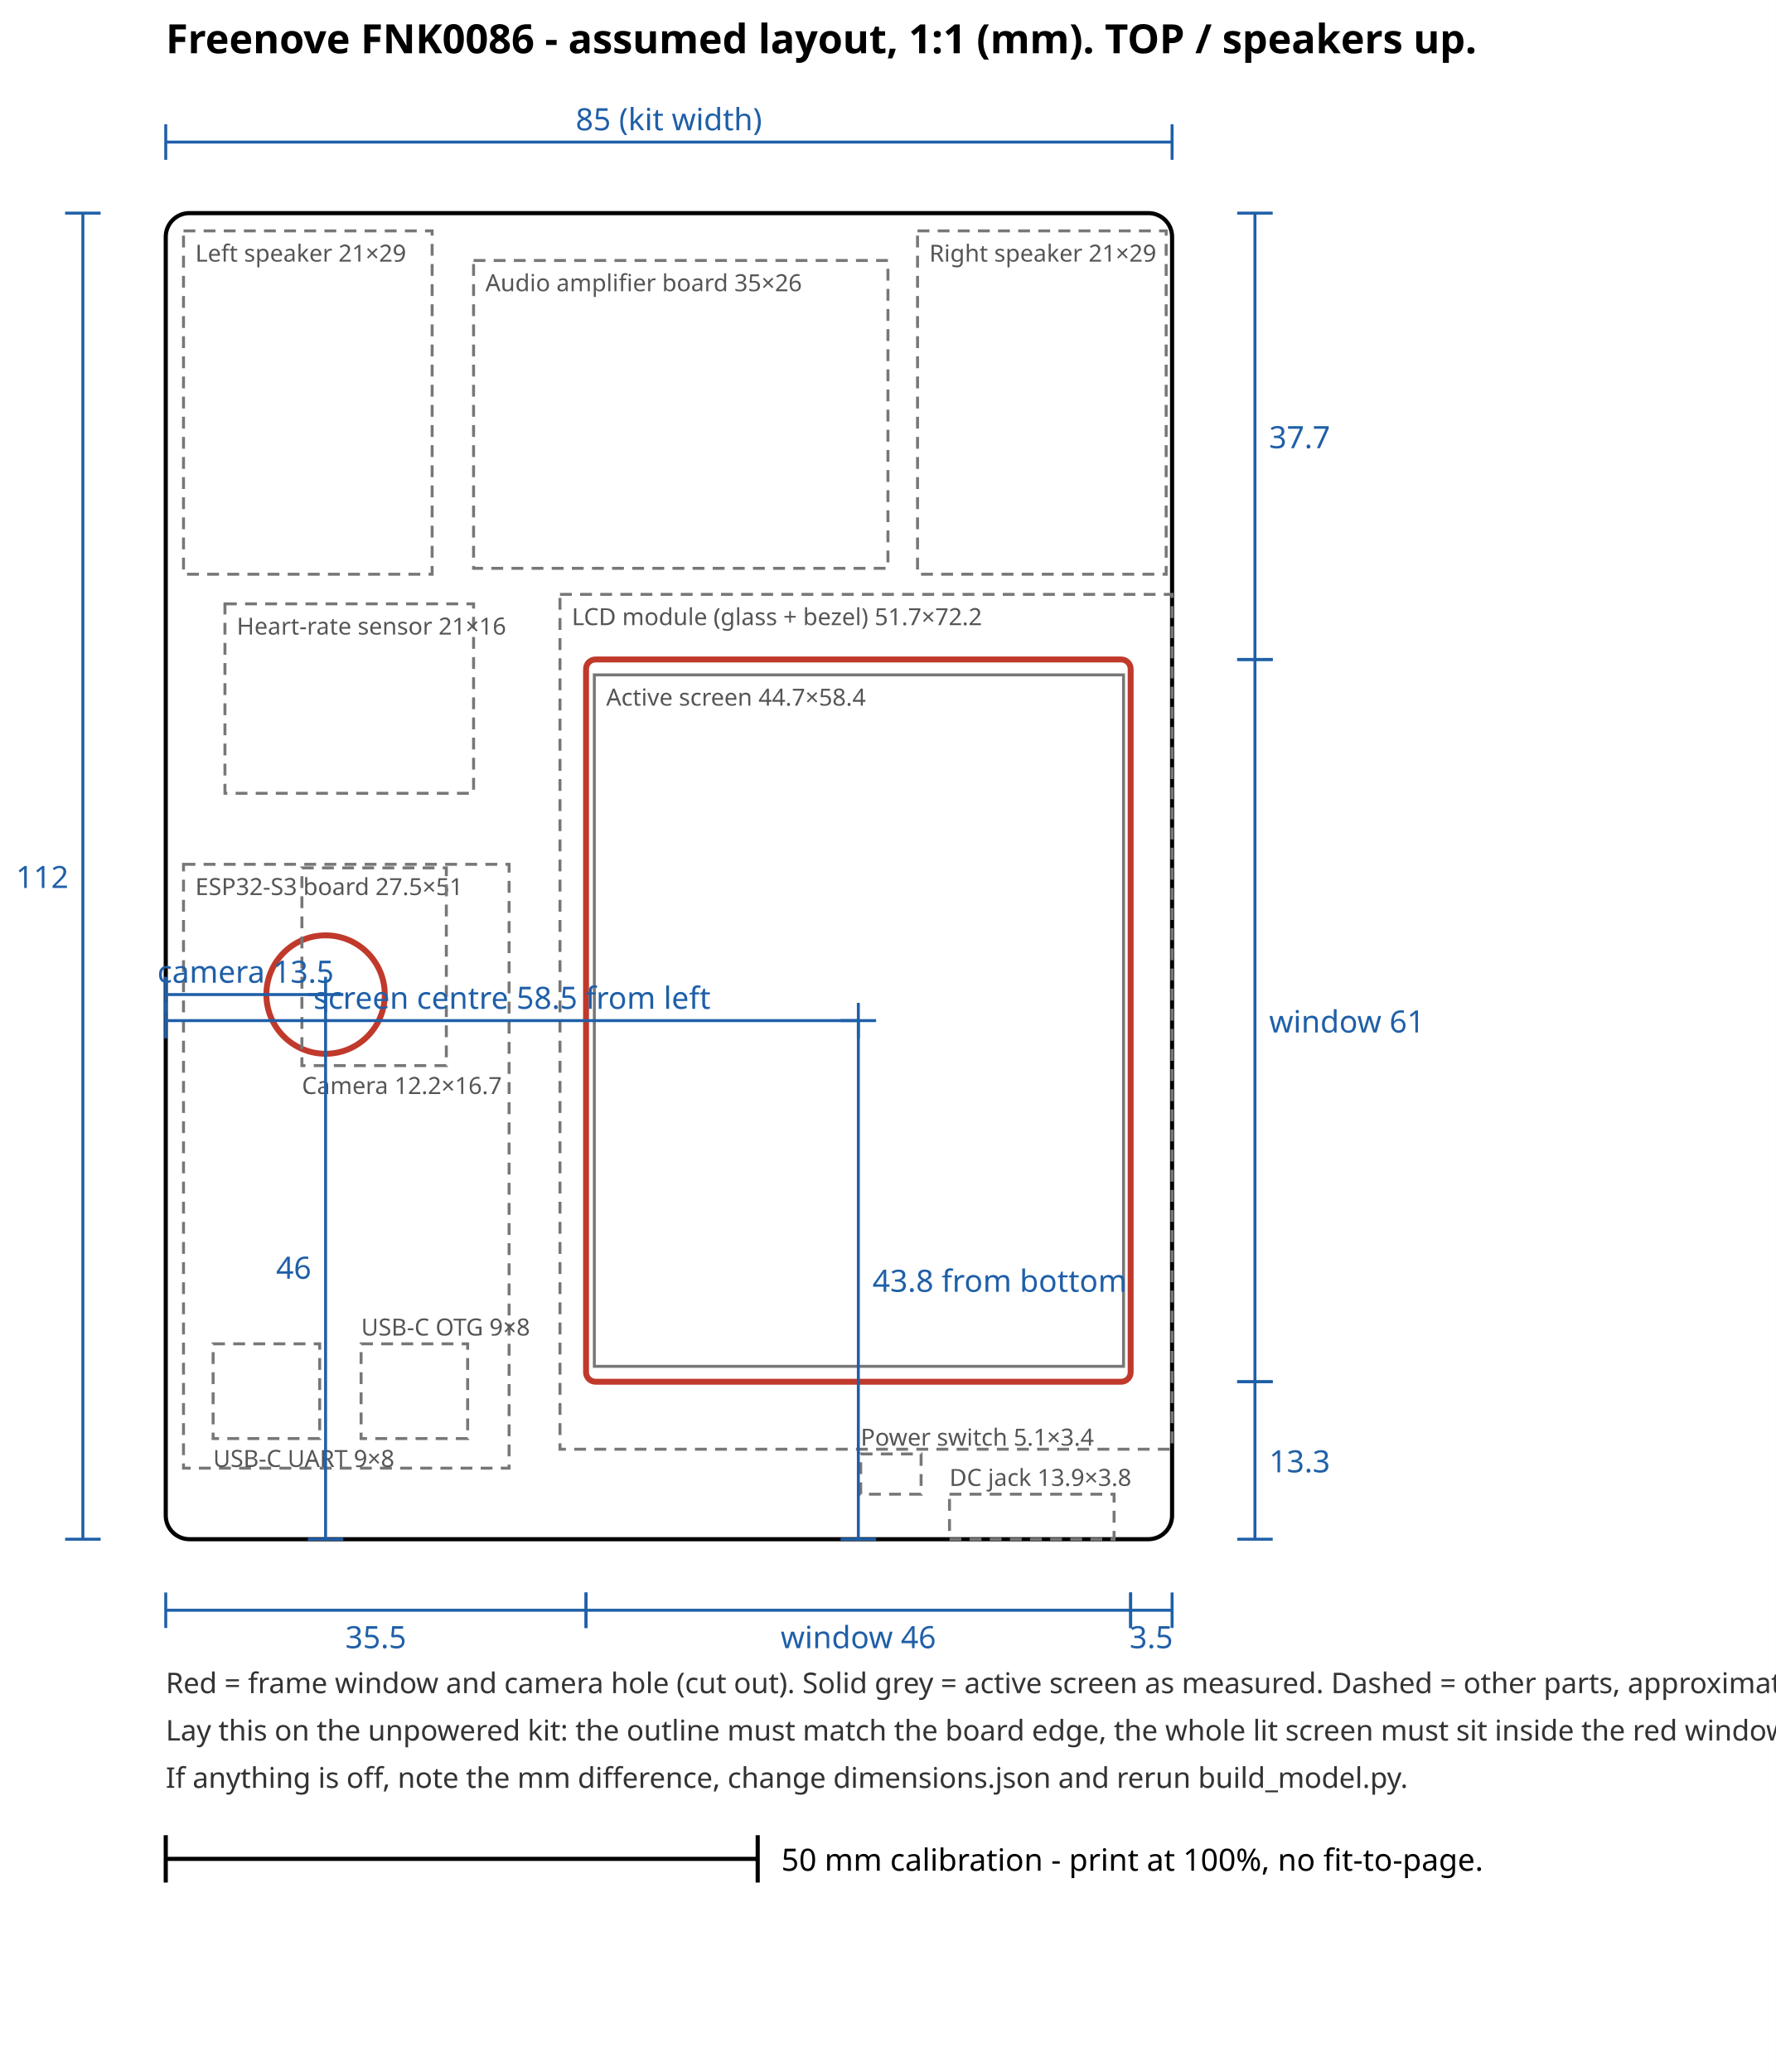
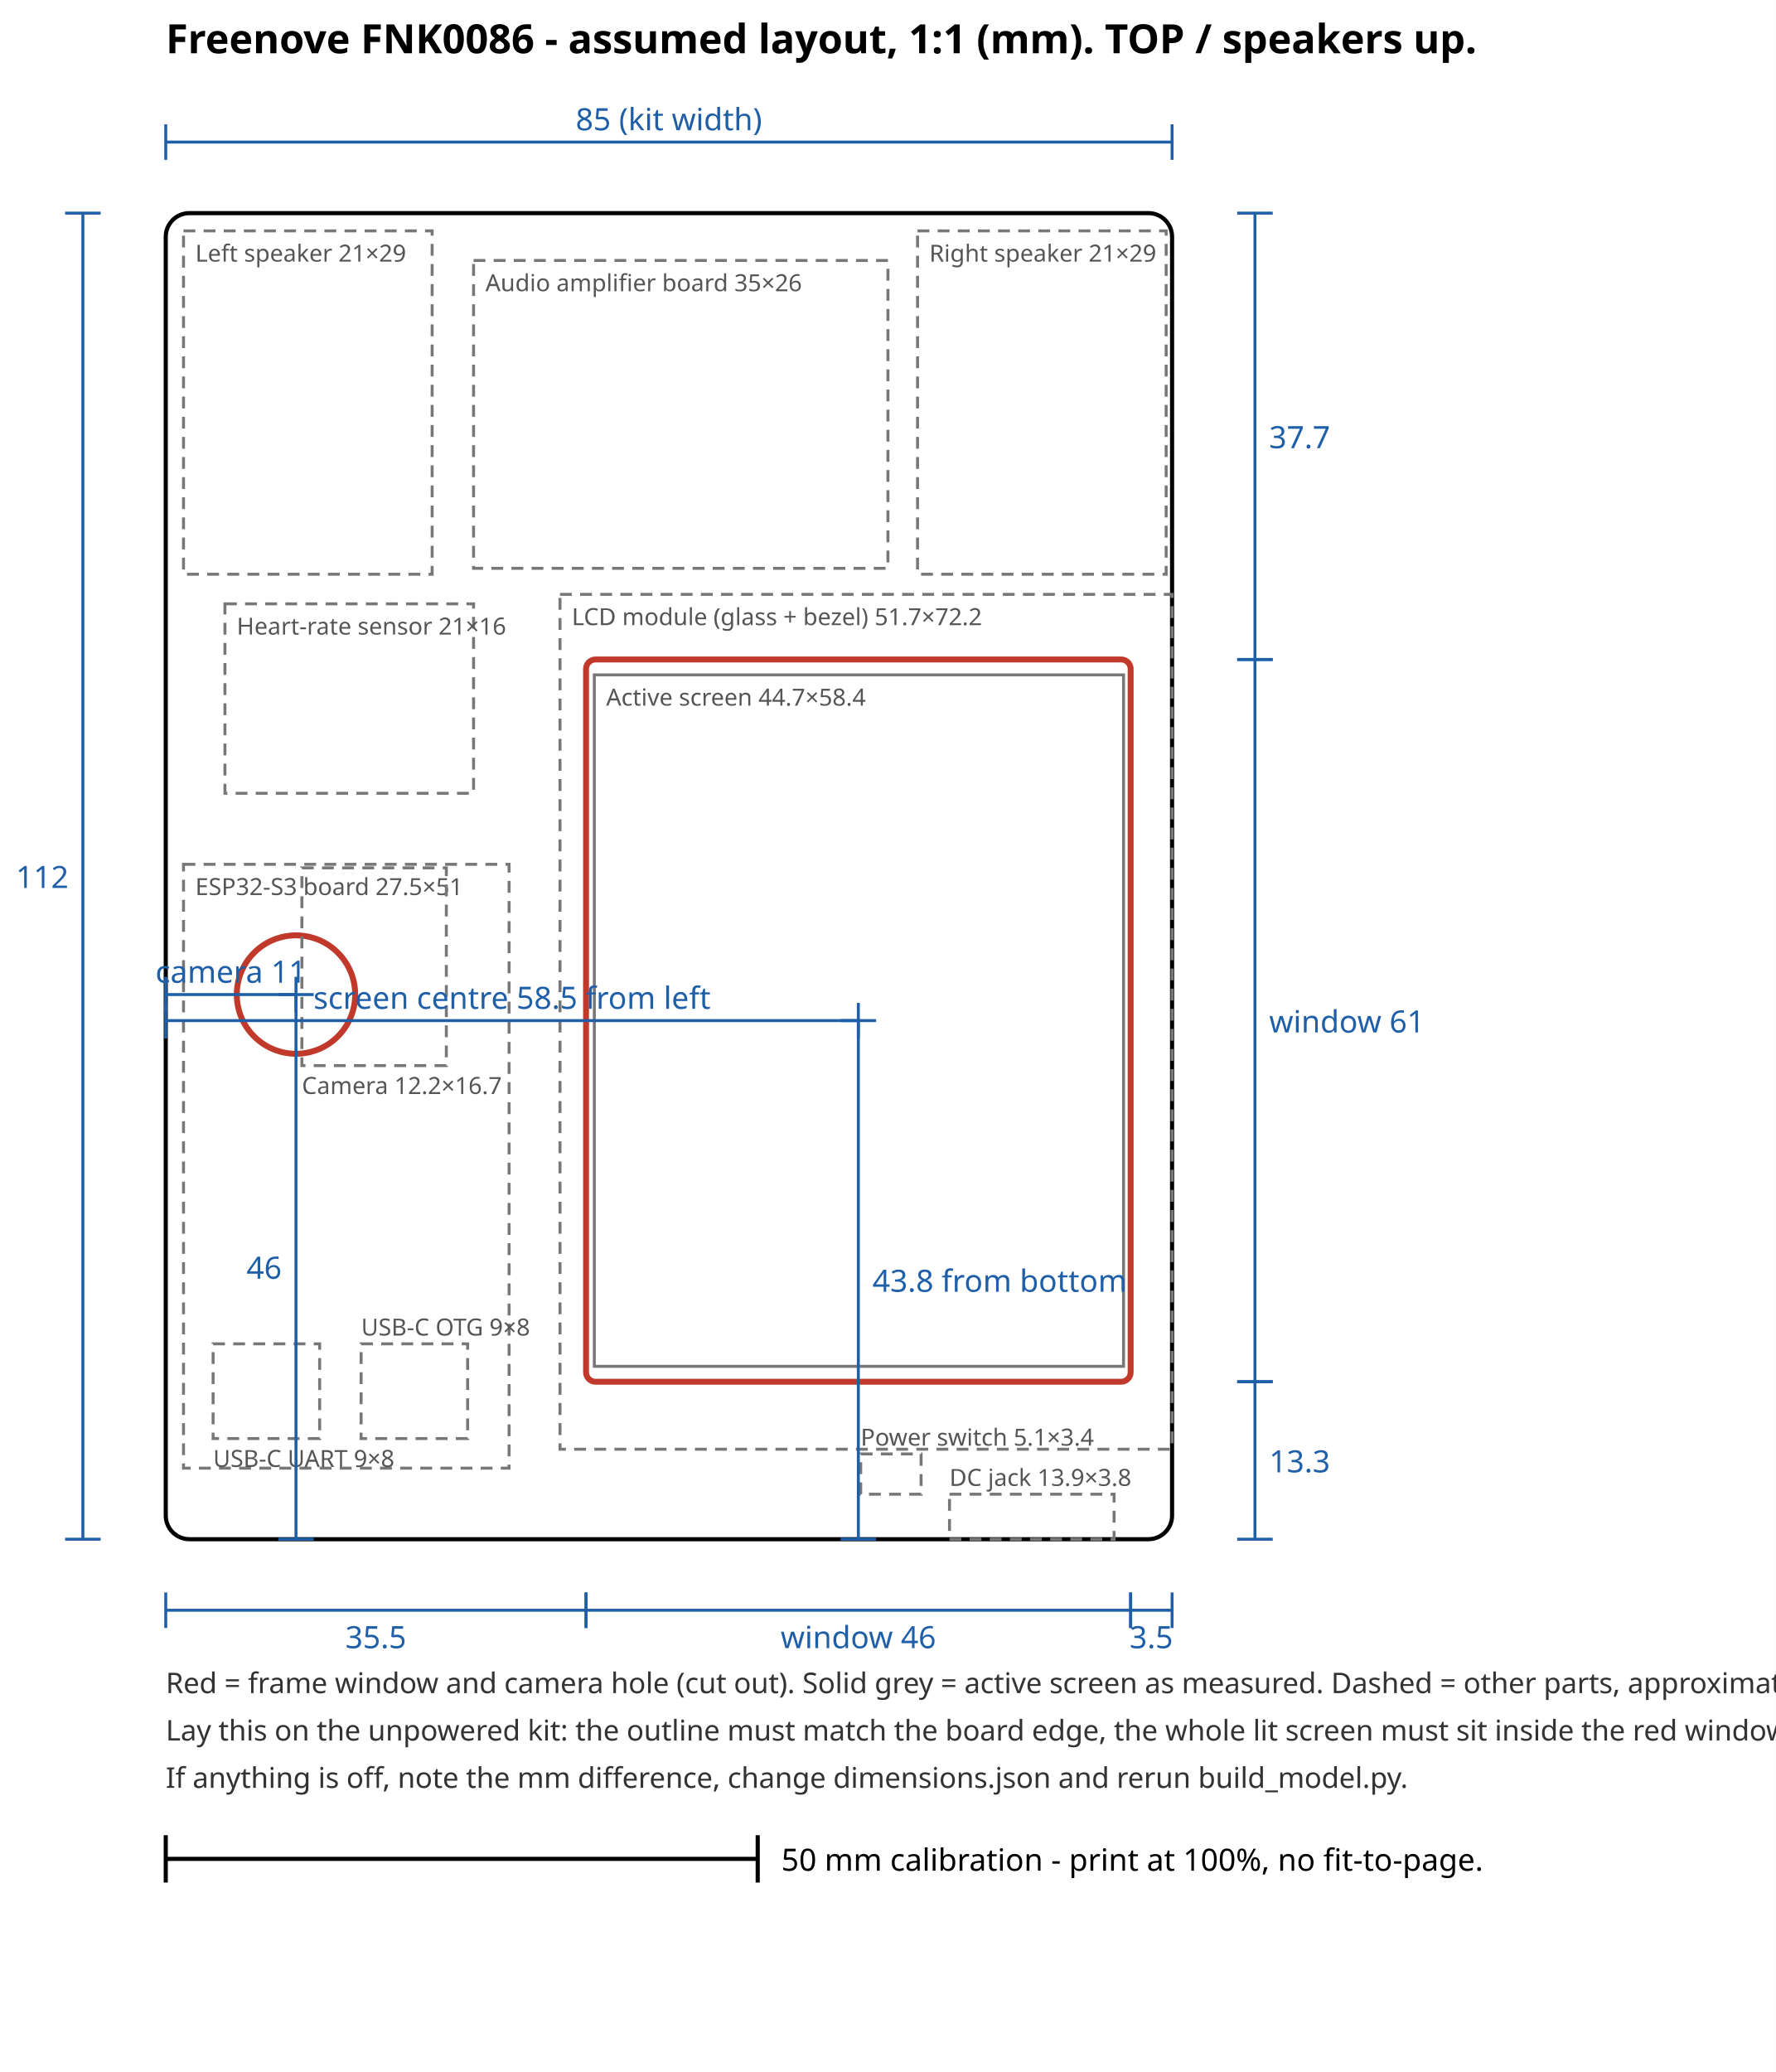
<svg xmlns="http://www.w3.org/2000/svg" width="150mm" height="175mm" viewBox="0 0 150 175" font-family="sans-serif" font-size="2.6">
  <rect width="150" height="175" fill="white" />
  <text x="14" y="4.5" font-size="3.4" font-weight="bold">Freenove FNK0086 - assumed layout, 1:1 (mm). TOP / speakers up.</text>
  <g stroke="black" stroke-width=".35" fill="none">
    <rect x="14" y="18.0" width="85.0" height="112.0" rx="2" />
    <rect x="49.50" y="55.70" width="46.0" height="61.0" rx=".8" stroke="#c0392b" stroke-width=".5" />
-     <circle cx="27.50" cy="84.00" r="5.00" stroke="#c0392b" stroke-width=".5" />
+     <circle cx="25.00" cy="84.00" r="5.00" stroke="#c0392b" stroke-width=".5" />
  </g>
  <rect x="47.30" y="50.20" width="51.7" height="72.2" fill="none" stroke="#777" stroke-width=".25" stroke-dasharray="1 .7" />
  <text x="48.30" y="52.80" font-size="2" fill="#555">LCD module (glass + bezel) 51.7×72.2</text>
  <rect x="50.20" y="57.00" width="44.7" height="58.4" fill="none" stroke="#777" stroke-width=".25" />
  <text x="51.20" y="59.60" font-size="2" fill="#555">Active screen 44.7×58.4</text>
  <rect x="15.50" y="19.50" width="21.0" height="29.0" fill="none" stroke="#777" stroke-width=".25" stroke-dasharray="1 .7" />
  <text x="16.50" y="22.10" font-size="2" fill="#555">Left speaker 21×29</text>
  <rect x="77.50" y="19.50" width="21.0" height="29.0" fill="none" stroke="#777" stroke-width=".25" stroke-dasharray="1 .7" />
  <text x="78.50" y="22.10" font-size="2" fill="#555">Right speaker 21×29</text>
  <rect x="40.00" y="22.00" width="35.0" height="26.0" fill="none" stroke="#777" stroke-width=".25" stroke-dasharray="1 .7" />
  <text x="41.00" y="24.60" font-size="2" fill="#555">Audio amplifier board 35×26</text>
  <rect x="19.00" y="51.00" width="21.0" height="16.0" fill="none" stroke="#777" stroke-width=".25" stroke-dasharray="1 .7" />
  <text x="20.00" y="53.60" font-size="2" fill="#555">Heart-rate sensor 21×16</text>
  <rect x="15.50" y="73.00" width="27.5" height="51.0" fill="none" stroke="#777" stroke-width=".25" stroke-dasharray="1 .7" />
  <text x="16.50" y="75.60" font-size="2" fill="#555">ESP32-S3 board 27.5×51</text>
  <rect x="25.50" y="73.30" width="12.2" height="16.7" fill="none" stroke="#777" stroke-width=".25" stroke-dasharray="1 .7" />
  <text x="25.50" y="92.40" font-size="2" fill="#555">Camera 12.2×16.7</text>
  <rect x="18.00" y="113.50" width="9.0" height="8.0" fill="none" stroke="#777" stroke-width=".25" stroke-dasharray="1 .7" />
  <text x="18.00" y="123.90" font-size="2" fill="#555">USB-C UART 9×8</text>
  <rect x="30.50" y="113.50" width="9.0" height="8.0" fill="none" stroke="#777" stroke-width=".25" stroke-dasharray="1 .7" />
  <text x="30.50" y="112.80" font-size="2" fill="#555">USB-C OTG 9×8</text>
  <rect x="72.70" y="122.80" width="5.1" height="3.4" fill="none" stroke="#777" stroke-width=".25" stroke-dasharray="1 .7" />
  <text x="72.70" y="122.10" font-size="2" fill="#555">Power switch 5.1×3.4</text>
  <rect x="80.20" y="126.20" width="13.9" height="3.8" fill="none" stroke="#777" stroke-width=".25" stroke-dasharray="1 .7" />
  <text x="80.20" y="125.50" font-size="2" fill="#555">DC jack 13.9×3.8</text>
  <g stroke="#1f5fa8" stroke-width=".25" fill="#1f5fa8">
    <path d="M14.00 12.00H99.00M14.00 10.50v3M99.00 10.50v3" />
    <text x="56.50" y="11.00" text-anchor="middle" stroke="none">85 (kit width)</text>
    <path d="M7.00 18.00V130.00M5.50 18.00h3M5.50 130.00h3" />
    <text x="5.80" y="75.00" text-anchor="end" stroke="none">112</text>
    <path d="M14.00 136.00H49.50M14.00 134.50v3M49.50 134.50v3" />
    <text x="31.75" y="139.20" text-anchor="middle" stroke="none">35.5</text>
    <path d="M49.50 136.00H95.50M49.50 134.50v3M95.50 134.50v3" />
    <text x="72.50" y="139.20" text-anchor="middle" stroke="none">window 46</text>
    <path d="M95.50 136.00H99.00M95.50 134.50v3M99.00 134.50v3" />
    <text x="97.25" y="139.20" text-anchor="middle" stroke="none">3.5</text>
    <path d="M106.00 116.70V130.00M104.50 116.70h3M104.50 130.00h3" />
    <text x="107.20" y="124.35" text-anchor="start" stroke="none">13.3</text>
    <path d="M106.00 55.70V116.70M104.50 55.70h3M104.50 116.70h3" />
    <text x="107.20" y="87.20" text-anchor="start" stroke="none">window 61</text>
    <path d="M106.00 18.00V55.70M104.50 18.00h3M104.50 55.70h3" />
    <text x="107.20" y="37.85" text-anchor="start" stroke="none">37.7</text>
    <path d="M14.00 86.20H72.50M14.00 84.70v3M72.50 84.70v3" />
    <text x="43.25" y="85.20" text-anchor="middle" stroke="none">screen centre 58.5 from left</text>
    <path d="M72.50 86.20V130.00M71.00 86.20h3M71.00 130.00h3" />
    <text x="73.70" y="109.10" text-anchor="start" stroke="none">43.8 from bottom</text>
-     <path d="M14.00 84.00H27.50M14.00 82.50v3M27.50 82.50v3" />
-     <text x="20.75" y="83.00" text-anchor="middle" stroke="none">camera 13.5</text>
-     <path d="M27.50 84.00V130.00M26.00 84.00h3M26.00 130.00h3" />
-     <text x="26.30" y="108.00" text-anchor="end" stroke="none">46</text>
+     <path d="M14.00 84.00H25.00M14.00 82.50v3M25.00 82.50v3" />
+     <text x="19.50" y="83.00" text-anchor="middle" stroke="none">camera 11</text>
+     <path d="M25.00 84.00V130.00M23.50 84.00h3M23.50 130.00h3" />
+     <text x="23.80" y="108.00" text-anchor="end" stroke="none">46</text>
  </g>
  <g font-size="2.4" fill="#333">
    <text x="14" y="143.0">Red = frame window and camera hole (cut out). Solid grey = active screen as measured. Dashed = other parts, approximate.</text>
    <text x="14" y="147.0">Lay this on the unpowered kit: the outline must match the board edge, the whole lit screen must sit inside the red window, the lens inside the circle.</text>
    <text x="14" y="151.0">If anything is off, note the mm difference, change dimensions.json and rerun build_model.py.</text>
  </g>
  <g stroke="black" stroke-width=".35" fill="none">
    <path d="M14 157.0h50m-50 -2v4m50 -4v4" />
  </g>
  <text x="66" y="158.0">50 mm calibration - print at 100%, no fit-to-page.</text>
</svg>
